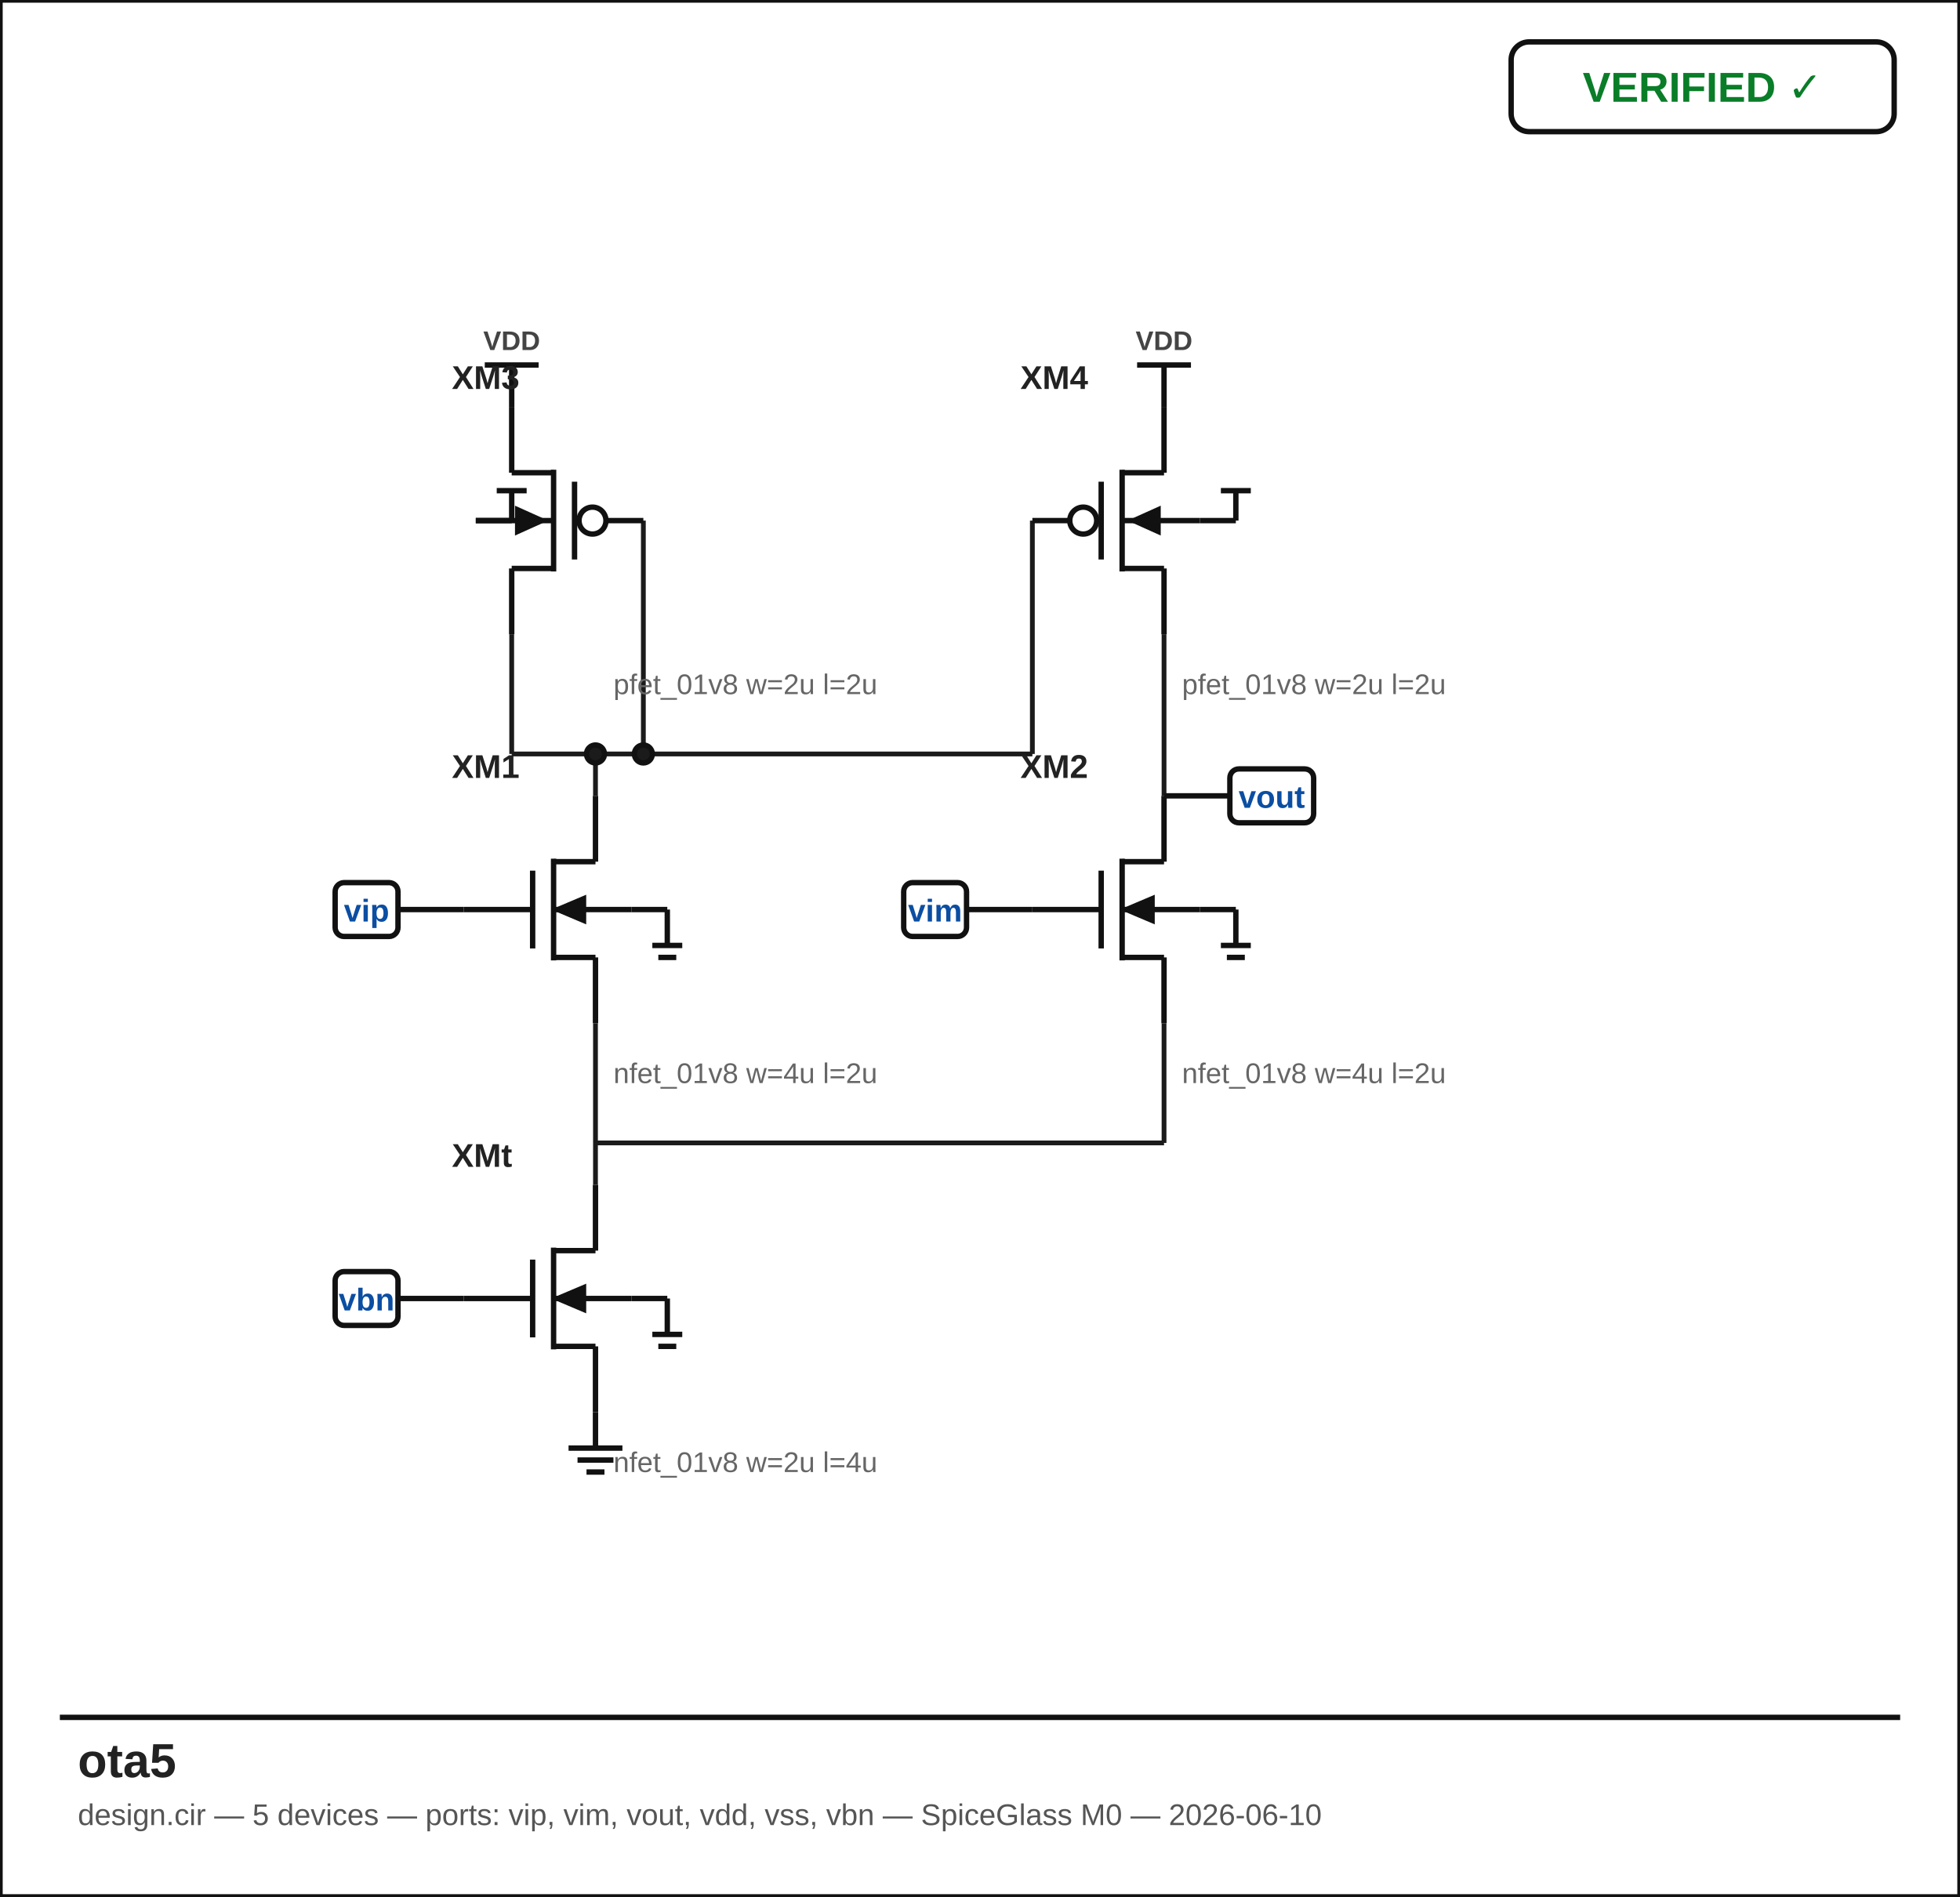
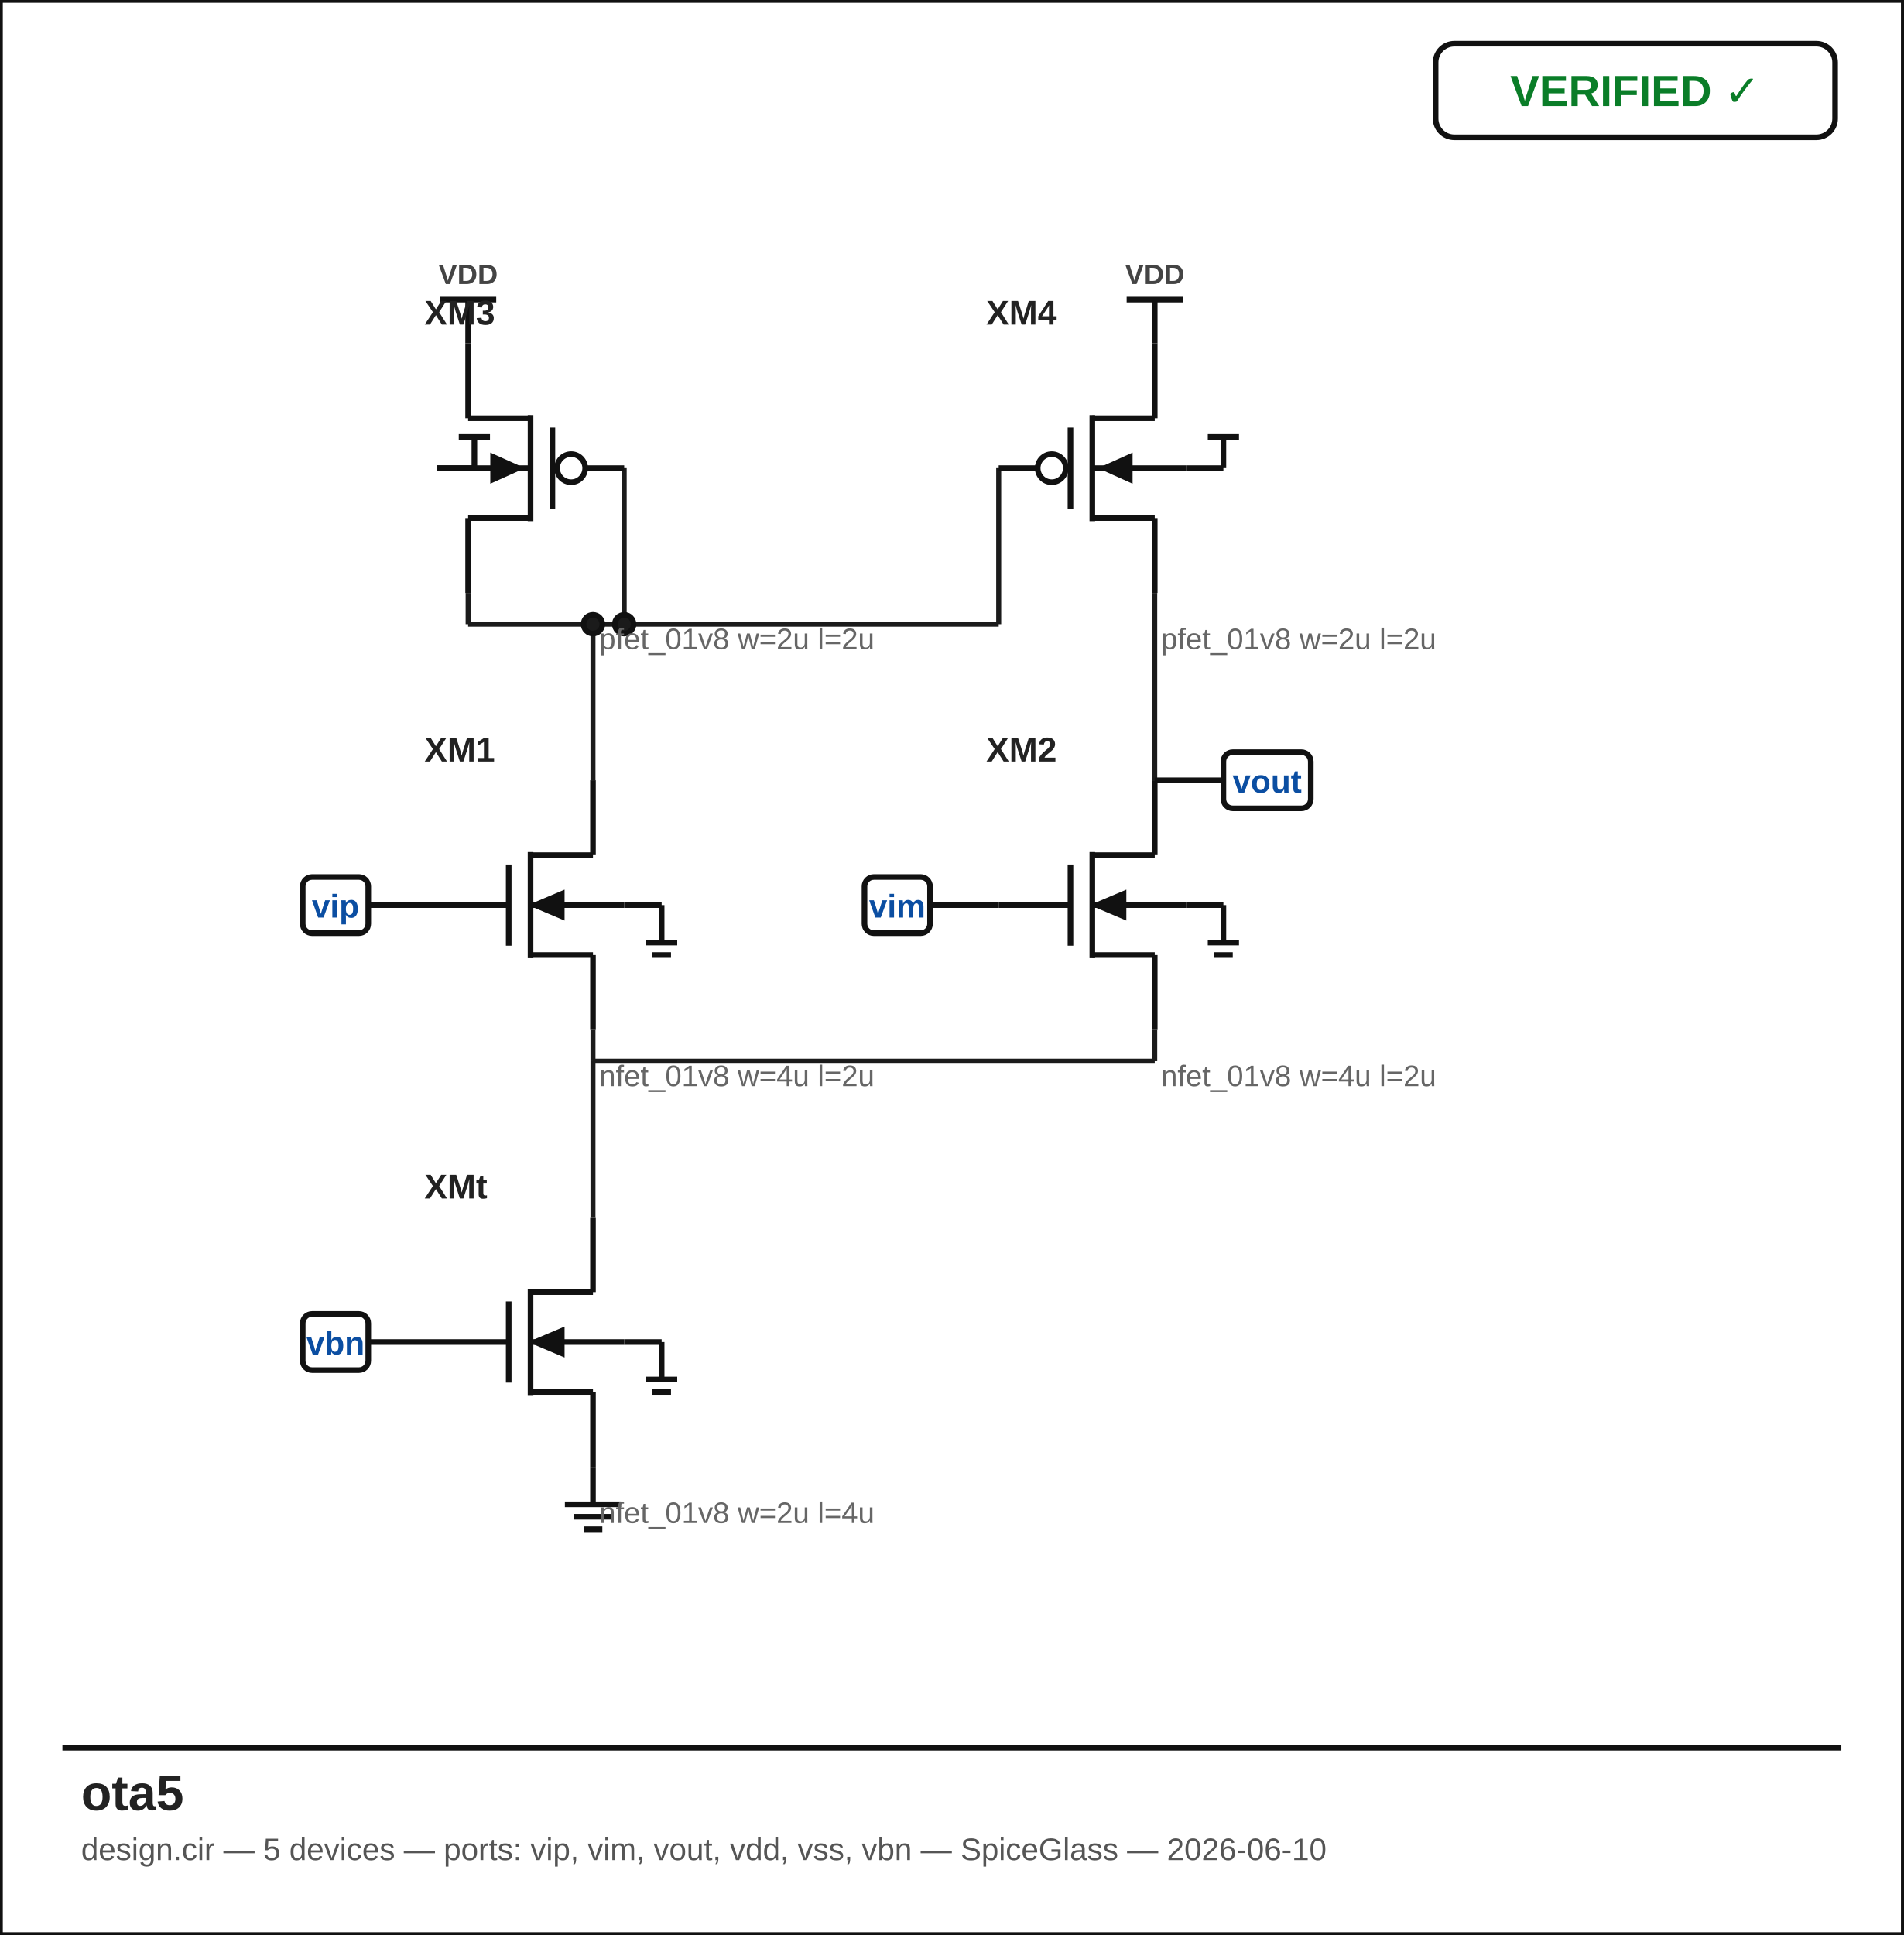
- <svg xmlns="http://www.w3.org/2000/svg" width="655" height="634" viewBox="0 0 655 634" font-family="Segoe UI, Arial, sans-serif">
+ <svg xmlns="http://www.w3.org/2000/svg" width="610" height="620" viewBox="0 0 610 620" font-family="Segoe UI, Arial, sans-serif">
  <style>
 line, polyline, path, rect, circle { stroke: #111111; stroke-width: 1.8; }
 .wire { stroke: #1b1b1b; stroke-width: 1.6; }
 text { stroke: none; fill: #222; font-size: 11px; }
 .name { font-weight: 600; font-size: 11px; }
 .param { fill: #666; font-size: 9.5px; }
 .pin { font-size: 9px; fill: #333; }
 .sym { font-size: 11px; font-weight: 700; }
 .boxmodel { font-size: 9.5px; fill: #555; font-style: italic; }
 .rail { font-size: 9px; fill: #444444; font-weight: 600; }
 .netlabel { font-size: 10.5px; fill: #a14d00; font-style: italic; }
 .port { font-size: 10.5px; fill: #0b4ea2; font-weight: 700; }
 .sectitle { font-size: 11px; fill: #8a7340; font-weight: 600; }
 .title { font-size: 16px; font-weight: 700; }
 .meta { font-size: 10px; fill: #555; }
</style>
-   <rect x="0" y="0" width="655" height="634" fill="white" stroke="none" />
-   <line class="wire" x1="199.0" y1="266.0" x2="199.0" y2="252.0" />
-   <line class="wire" x1="171.0" y1="212.0" x2="171.0" y2="252.0" />
-   <line class="wire" x1="215.0" y1="174.0" x2="215.0" y2="252.0" />
-   <line class="wire" x1="345.0" y1="174.0" x2="345.0" y2="252.0" />
-   <line class="wire" x1="171.0" y1="252.0" x2="345.0" y2="252.0" />
-   <line class="wire" x1="199.0" y1="342.0" x2="199.0" y2="382.0" />
-   <line class="wire" x1="389.0" y1="342.0" x2="389.0" y2="382.0" />
-   <line class="wire" x1="199.0" y1="396.0" x2="199.0" y2="382.0" />
-   <line class="wire" x1="199.0" y1="382.0" x2="389.0" y2="382.0" />
-   <line class="wire" x1="389.0" y1="212.0" x2="389.0" y2="266.0" />
-   <circle cx="199.0" cy="252.0" r="3" fill="#1b1b1b" stroke="none" />
-   <circle cx="215.0" cy="252.0" r="3" fill="#1b1b1b" stroke="none" />
-   <line x1="155.0" y1="304.0" x2="133.0" y2="304.0" />
-   <rect x="112.0" y="295.0" width="21" height="18" rx="3" fill="white" stroke="#0b4ea2" stroke-width="1.4" />
-   <text x="122.5" y="308.0" text-anchor="middle" class="port">vip</text>
-   <line x1="211.0" y1="304.0" x2="223.0" y2="304.0" />
-   <line x1="223.0" y1="304.0" x2="223.0" y2="316.0" />
-   <line x1="218.0" y1="316.0" x2="228.0" y2="316.0" stroke-width="2" />
-   <line x1="220.0" y1="320.0" x2="226.0" y2="320.0" stroke-width="2" />
-   <line x1="401.0" y1="304.0" x2="413.0" y2="304.0" />
-   <line x1="413.0" y1="304.0" x2="413.0" y2="316.0" />
-   <line x1="408.0" y1="316.0" x2="418.0" y2="316.0" stroke-width="2" />
-   <line x1="410.0" y1="320.0" x2="416.0" y2="320.0" stroke-width="2" />
-   <line x1="199.0" y1="472.0" x2="199.0" y2="484.0" />
-   <line x1="190.0" y1="484.0" x2="208.0" y2="484.0" stroke-width="2" />
-   <line x1="193.0" y1="488.0" x2="205.0" y2="488.0" stroke-width="2" />
-   <line x1="196.0" y1="492.0" x2="202.0" y2="492.0" stroke-width="2" />
-   <line x1="211.0" y1="434.0" x2="223.0" y2="434.0" />
-   <line x1="223.0" y1="434.0" x2="223.0" y2="446.0" />
-   <line x1="218.0" y1="446.0" x2="228.0" y2="446.0" stroke-width="2" />
-   <line x1="220.0" y1="450.0" x2="226.0" y2="450.0" stroke-width="2" />
-   <line x1="389.0" y1="266.0" x2="411.0" y2="266.0" />
-   <rect x="411.0" y="257.0" width="28" height="18" rx="3" fill="white" stroke="#0b4ea2" stroke-width="1.4" />
-   <text x="425.0" y="270.0" text-anchor="middle" class="port">vout</text>
-   <line x1="345.0" y1="304.0" x2="323.0" y2="304.0" />
-   <rect x="302.0" y="295.0" width="21" height="18" rx="3" fill="white" stroke="#0b4ea2" stroke-width="1.4" />
-   <text x="312.5" y="308.0" text-anchor="middle" class="port">vim</text>
-   <line x1="155.0" y1="434.0" x2="133.0" y2="434.0" />
-   <rect x="112.0" y="425.0" width="21" height="18" rx="3" fill="white" stroke="#0b4ea2" stroke-width="1.4" />
-   <text x="122.5" y="438.0" text-anchor="middle" class="port">vbn</text>
-   <line x1="171.0" y1="136.0" x2="171.0" y2="122.0" />
-   <line x1="162.0" y1="122.0" x2="180.0" y2="122.0" stroke-width="2.4" />
-   <text x="171.0" y="117.0" text-anchor="middle" class="rail">VDD</text>
-   <line x1="159.0" y1="174.0" x2="171.0" y2="174.0" />
-   <line x1="171.0" y1="174.0" x2="171.0" y2="164.0" />
-   <line x1="166.0" y1="164.0" x2="176.0" y2="164.0" stroke-width="2.4" />
-   <line x1="389.0" y1="136.0" x2="389.0" y2="122.0" />
-   <line x1="380.0" y1="122.0" x2="398.0" y2="122.0" stroke-width="2.4" />
-   <text x="389.0" y="117.0" text-anchor="middle" class="rail">VDD</text>
-   <line x1="401.0" y1="174.0" x2="413.0" y2="174.0" />
-   <line x1="413.0" y1="174.0" x2="413.0" y2="164.0" />
-   <line x1="408.0" y1="164.0" x2="418.0" y2="164.0" stroke-width="2.4" />
-   <g transform="translate(185.0 304.0) scale(1 1)" fill="none">
-     <line x1="14" y1="-38" x2="14" y2="-16" />
-     <line x1="14" y1="-16" x2="0" y2="-16" />
-     <line x1="14" y1="38" x2="14" y2="16" />
-     <line x1="14" y1="16" x2="0" y2="16" />
+   <rect x="0" y="0" width="610" height="620" fill="white" stroke="none" />
+   <line class="wire" x1="190" y1="250" x2="190" y2="200" />
+   <line class="wire" x1="150" y1="190" x2="150" y2="200" />
+   <line class="wire" x1="200" y1="150" x2="200" y2="200" />
+   <line class="wire" x1="320" y1="150" x2="320" y2="200" />
+   <line class="wire" x1="150" y1="200" x2="320" y2="200" />
+   <line class="wire" x1="190" y1="330" x2="190" y2="340" />
+   <line class="wire" x1="370" y1="330" x2="370" y2="340" />
+   <line class="wire" x1="190" y1="390" x2="190" y2="340" />
+   <line class="wire" x1="190" y1="340" x2="370" y2="340" />
+   <line class="wire" x1="370" y1="190" x2="370" y2="250" />
+   <circle cx="190" cy="200" r="3" fill="#1b1b1b" stroke="none" />
+   <circle cx="200" cy="200" r="3" fill="#1b1b1b" stroke="none" />
+   <line x1="140" y1="290" x2="118" y2="290" />
+   <rect x="97" y="281" width="21" height="18" rx="3" fill="white" stroke="#0b4ea2" stroke-width="1.4" />
+   <text x="107.5" y="294" text-anchor="middle" class="port">vip</text>
+   <line x1="200" y1="290" x2="212" y2="290" />
+   <line x1="212" y1="290" x2="212" y2="302" />
+   <line x1="207" y1="302" x2="217" y2="302" stroke-width="2" />
+   <line x1="209" y1="306" x2="215" y2="306" stroke-width="2" />
+   <line x1="380" y1="290" x2="392" y2="290" />
+   <line x1="392" y1="290" x2="392" y2="302" />
+   <line x1="387" y1="302" x2="397" y2="302" stroke-width="2" />
+   <line x1="389" y1="306" x2="395" y2="306" stroke-width="2" />
+   <line x1="190" y1="470" x2="190" y2="482" />
+   <line x1="181" y1="482" x2="199" y2="482" stroke-width="2" />
+   <line x1="184" y1="486" x2="196" y2="486" stroke-width="2" />
+   <line x1="187" y1="490" x2="193" y2="490" stroke-width="2" />
+   <line x1="200" y1="430" x2="212" y2="430" />
+   <line x1="212" y1="430" x2="212" y2="442" />
+   <line x1="207" y1="442" x2="217" y2="442" stroke-width="2" />
+   <line x1="209" y1="446" x2="215" y2="446" stroke-width="2" />
+   <line x1="370" y1="250" x2="392" y2="250" />
+   <rect x="392" y="241" width="28" height="18" rx="3" fill="white" stroke="#0b4ea2" stroke-width="1.4" />
+   <text x="406.0" y="254" text-anchor="middle" class="port">vout</text>
+   <line x1="320" y1="290" x2="298" y2="290" />
+   <rect x="277" y="281" width="21" height="18" rx="3" fill="white" stroke="#0b4ea2" stroke-width="1.4" />
+   <text x="287.5" y="294" text-anchor="middle" class="port">vim</text>
+   <line x1="140" y1="430" x2="118" y2="430" />
+   <rect x="97" y="421" width="21" height="18" rx="3" fill="white" stroke="#0b4ea2" stroke-width="1.4" />
+   <text x="107.5" y="434" text-anchor="middle" class="port">vbn</text>
+   <line x1="150" y1="110" x2="150" y2="96" />
+   <line x1="141" y1="96" x2="159" y2="96" stroke-width="2.4" />
+   <text x="150" y="91" text-anchor="middle" class="rail">VDD</text>
+   <line x1="140" y1="150" x2="152" y2="150" />
+   <line x1="152" y1="150" x2="152" y2="140" />
+   <line x1="147" y1="140" x2="157" y2="140" stroke-width="2.4" />
+   <line x1="370" y1="110" x2="370" y2="96" />
+   <line x1="361" y1="96" x2="379" y2="96" stroke-width="2.4" />
+   <text x="370" y="91" text-anchor="middle" class="rail">VDD</text>
+   <line x1="380" y1="150" x2="392" y2="150" />
+   <line x1="392" y1="150" x2="392" y2="140" />
+   <line x1="387" y1="140" x2="397" y2="140" stroke-width="2.4" />
+   <g transform="translate(170 290) scale(1 1)" fill="none">
+     <line x1="20" y1="-40" x2="20" y2="-16" />
+     <line x1="20" y1="-16" x2="0" y2="-16" />
+     <line x1="20" y1="40" x2="20" y2="16" />
+     <line x1="20" y1="16" x2="0" y2="16" />
    <line x1="0" y1="-17" x2="0" y2="17" stroke-width="2.6" />
    <line x1="-7" y1="-13" x2="-7" y2="13" stroke-width="2.6" />
    <line x1="-30" y1="0" x2="-7" y2="0" />
-     <line x1="0" y1="0" x2="26" y2="0" />
+     <line x1="0" y1="0" x2="30" y2="0" />
    <path d="M 1.5 0 L 10 -3.6 L 10 3.6 Z" fill="#111111" stroke="none" />
  </g>
-   <text x="151.0" y="260.0" class="name">XM1</text>
-   <text x="205.0" y="362.0" class="param" text-anchor="start">nfet_01v8  w=4u  l=2u</text>
-   <g transform="translate(375.0 304.0) scale(1 1)" fill="none">
-     <line x1="14" y1="-38" x2="14" y2="-16" />
-     <line x1="14" y1="-16" x2="0" y2="-16" />
-     <line x1="14" y1="38" x2="14" y2="16" />
-     <line x1="14" y1="16" x2="0" y2="16" />
+   <text x="136" y="244" class="name">XM1</text>
+   <text x="192" y="348" class="param" text-anchor="start">nfet_01v8  w=4u  l=2u</text>
+   <g transform="translate(350 290) scale(1 1)" fill="none">
+     <line x1="20" y1="-40" x2="20" y2="-16" />
+     <line x1="20" y1="-16" x2="0" y2="-16" />
+     <line x1="20" y1="40" x2="20" y2="16" />
+     <line x1="20" y1="16" x2="0" y2="16" />
    <line x1="0" y1="-17" x2="0" y2="17" stroke-width="2.6" />
    <line x1="-7" y1="-13" x2="-7" y2="13" stroke-width="2.6" />
    <line x1="-30" y1="0" x2="-7" y2="0" />
-     <line x1="0" y1="0" x2="26" y2="0" />
+     <line x1="0" y1="0" x2="30" y2="0" />
    <path d="M 1.5 0 L 10 -3.6 L 10 3.6 Z" fill="#111111" stroke="none" />
  </g>
-   <text x="341.0" y="260.0" class="name">XM2</text>
-   <text x="395.0" y="362.0" class="param" text-anchor="start">nfet_01v8  w=4u  l=2u</text>
-   <g transform="translate(185.0 434.0) scale(1 1)" fill="none">
-     <line x1="14" y1="-38" x2="14" y2="-16" />
-     <line x1="14" y1="-16" x2="0" y2="-16" />
-     <line x1="14" y1="38" x2="14" y2="16" />
-     <line x1="14" y1="16" x2="0" y2="16" />
+   <text x="316" y="244" class="name">XM2</text>
+   <text x="372" y="348" class="param" text-anchor="start">nfet_01v8  w=4u  l=2u</text>
+   <g transform="translate(170 430) scale(1 1)" fill="none">
+     <line x1="20" y1="-40" x2="20" y2="-16" />
+     <line x1="20" y1="-16" x2="0" y2="-16" />
+     <line x1="20" y1="40" x2="20" y2="16" />
+     <line x1="20" y1="16" x2="0" y2="16" />
    <line x1="0" y1="-17" x2="0" y2="17" stroke-width="2.6" />
    <line x1="-7" y1="-13" x2="-7" y2="13" stroke-width="2.6" />
    <line x1="-30" y1="0" x2="-7" y2="0" />
-     <line x1="0" y1="0" x2="26" y2="0" />
+     <line x1="0" y1="0" x2="30" y2="0" />
    <path d="M 1.5 0 L 10 -3.6 L 10 3.6 Z" fill="#111111" stroke="none" />
  </g>
-   <text x="151.0" y="390.0" class="name">XMt</text>
-   <text x="205.0" y="492.0" class="param" text-anchor="start">nfet_01v8  w=2u  l=4u</text>
-   <g transform="translate(185.0 174.0) scale(-1 1)" fill="none">
-     <line x1="14" y1="-38" x2="14" y2="-16" />
-     <line x1="14" y1="-16" x2="0" y2="-16" />
-     <line x1="14" y1="38" x2="14" y2="16" />
-     <line x1="14" y1="16" x2="0" y2="16" />
+   <text x="136" y="384" class="name">XMt</text>
+   <text x="192" y="488" class="param" text-anchor="start">nfet_01v8  w=2u  l=4u</text>
+   <g transform="translate(170 150) scale(-1 1)" fill="none">
+     <line x1="20" y1="-40" x2="20" y2="-16" />
+     <line x1="20" y1="-16" x2="0" y2="-16" />
+     <line x1="20" y1="40" x2="20" y2="16" />
+     <line x1="20" y1="16" x2="0" y2="16" />
    <line x1="0" y1="-17" x2="0" y2="17" stroke-width="2.6" />
    <line x1="-7" y1="-13" x2="-7" y2="13" stroke-width="2.6" />
    <circle cx="-13" cy="0" r="4.5" fill="white" stroke-width="1.5" />
    <line x1="-30" y1="0" x2="-17.5" y2="0" />
-     <line x1="0" y1="0" x2="26" y2="0" />
+     <line x1="0" y1="0" x2="30" y2="0" />
    <path d="M 12 0 L 4 -3.6 L 4 3.6 Z" fill="#111111" stroke="none" transform="rotate(180 8 0)" />
  </g>
-   <text x="151.0" y="130.0" class="name">XM3</text>
-   <text x="205.0" y="232.0" class="param" text-anchor="start">pfet_01v8  w=2u  l=2u</text>
-   <g transform="translate(375.0 174.0) scale(1 1)" fill="none">
-     <line x1="14" y1="-38" x2="14" y2="-16" />
-     <line x1="14" y1="-16" x2="0" y2="-16" />
-     <line x1="14" y1="38" x2="14" y2="16" />
-     <line x1="14" y1="16" x2="0" y2="16" />
+   <text x="136" y="104" class="name">XM3</text>
+   <text x="192" y="208" class="param" text-anchor="start">pfet_01v8  w=2u  l=2u</text>
+   <g transform="translate(350 150) scale(1 1)" fill="none">
+     <line x1="20" y1="-40" x2="20" y2="-16" />
+     <line x1="20" y1="-16" x2="0" y2="-16" />
+     <line x1="20" y1="40" x2="20" y2="16" />
+     <line x1="20" y1="16" x2="0" y2="16" />
    <line x1="0" y1="-17" x2="0" y2="17" stroke-width="2.6" />
    <line x1="-7" y1="-13" x2="-7" y2="13" stroke-width="2.6" />
    <circle cx="-13" cy="0" r="4.5" fill="white" stroke-width="1.5" />
    <line x1="-30" y1="0" x2="-17.5" y2="0" />
-     <line x1="0" y1="0" x2="26" y2="0" />
+     <line x1="0" y1="0" x2="30" y2="0" />
    <path d="M 12 0 L 4 -3.6 L 4 3.6 Z" fill="#111111" stroke="none" transform="rotate(180 8 0)" />
  </g>
-   <text x="341.0" y="130.0" class="name">XM4</text>
-   <text x="395.0" y="232.0" class="param" text-anchor="start">pfet_01v8  w=2u  l=2u</text>
-   <line x1="20" y1="574" x2="635.0" y2="574" stroke="#999" stroke-width="1" />
-   <text x="26" y="594" class="title">ota5</text>
-   <text x="26" y="610" class="meta">design.cir — 5 devices — ports: vip, vim, vout, vdd, vss, vbn — SpiceGlass M0 — 2026-06-10</text>
-   <rect x="505.0" y="14" width="128" height="30" rx="6" fill="none" stroke="#0a7d28" stroke-width="2.4" />
-   <text x="569.0" y="34" text-anchor="middle" style="fill:#0a7d28;font-weight:800;font-size:14px">VERIFIED ✓</text>
+   <text x="316" y="104" class="name">XM4</text>
+   <text x="372" y="208" class="param" text-anchor="start">pfet_01v8  w=2u  l=2u</text>
+   <line x1="20" y1="560" x2="590" y2="560" stroke="#999" stroke-width="1" />
+   <text x="26" y="580" class="title">ota5</text>
+   <text x="26" y="596" class="meta">design.cir — 5 devices — ports: vip, vim, vout, vdd, vss, vbn — SpiceGlass — 2026-06-10</text>
+   <rect x="460" y="14" width="128" height="30" rx="6" fill="none" stroke="#0a7d28" stroke-width="2.4" />
+   <text x="524" y="34" text-anchor="middle" style="fill:#0a7d28;font-weight:800;font-size:14px">VERIFIED ✓</text>
</svg>
